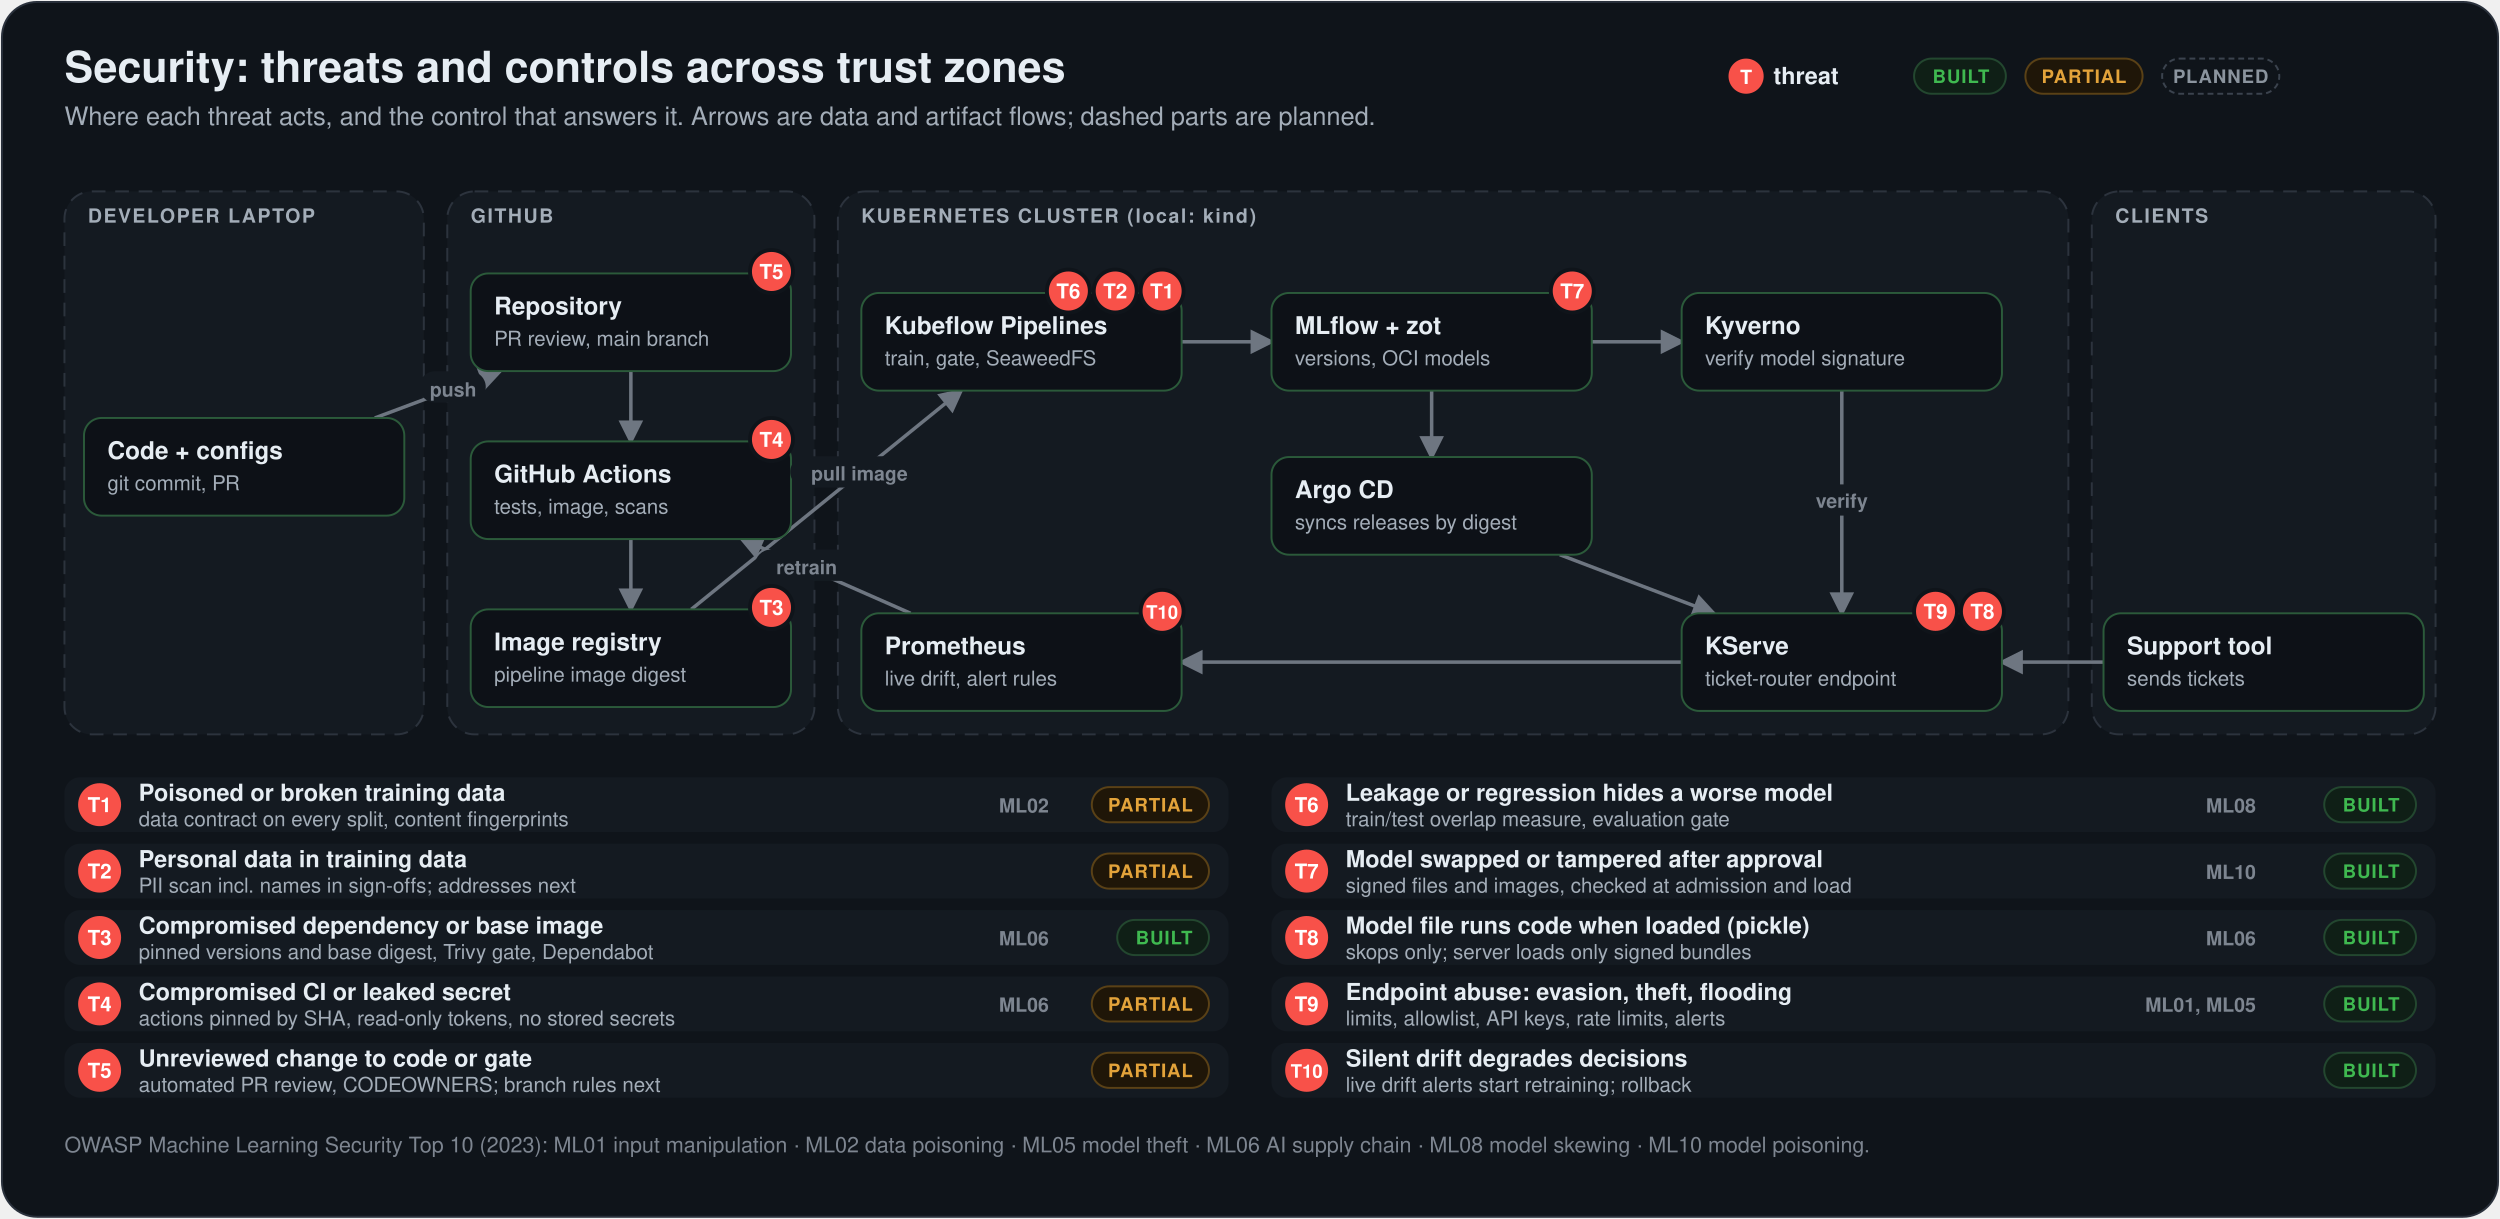
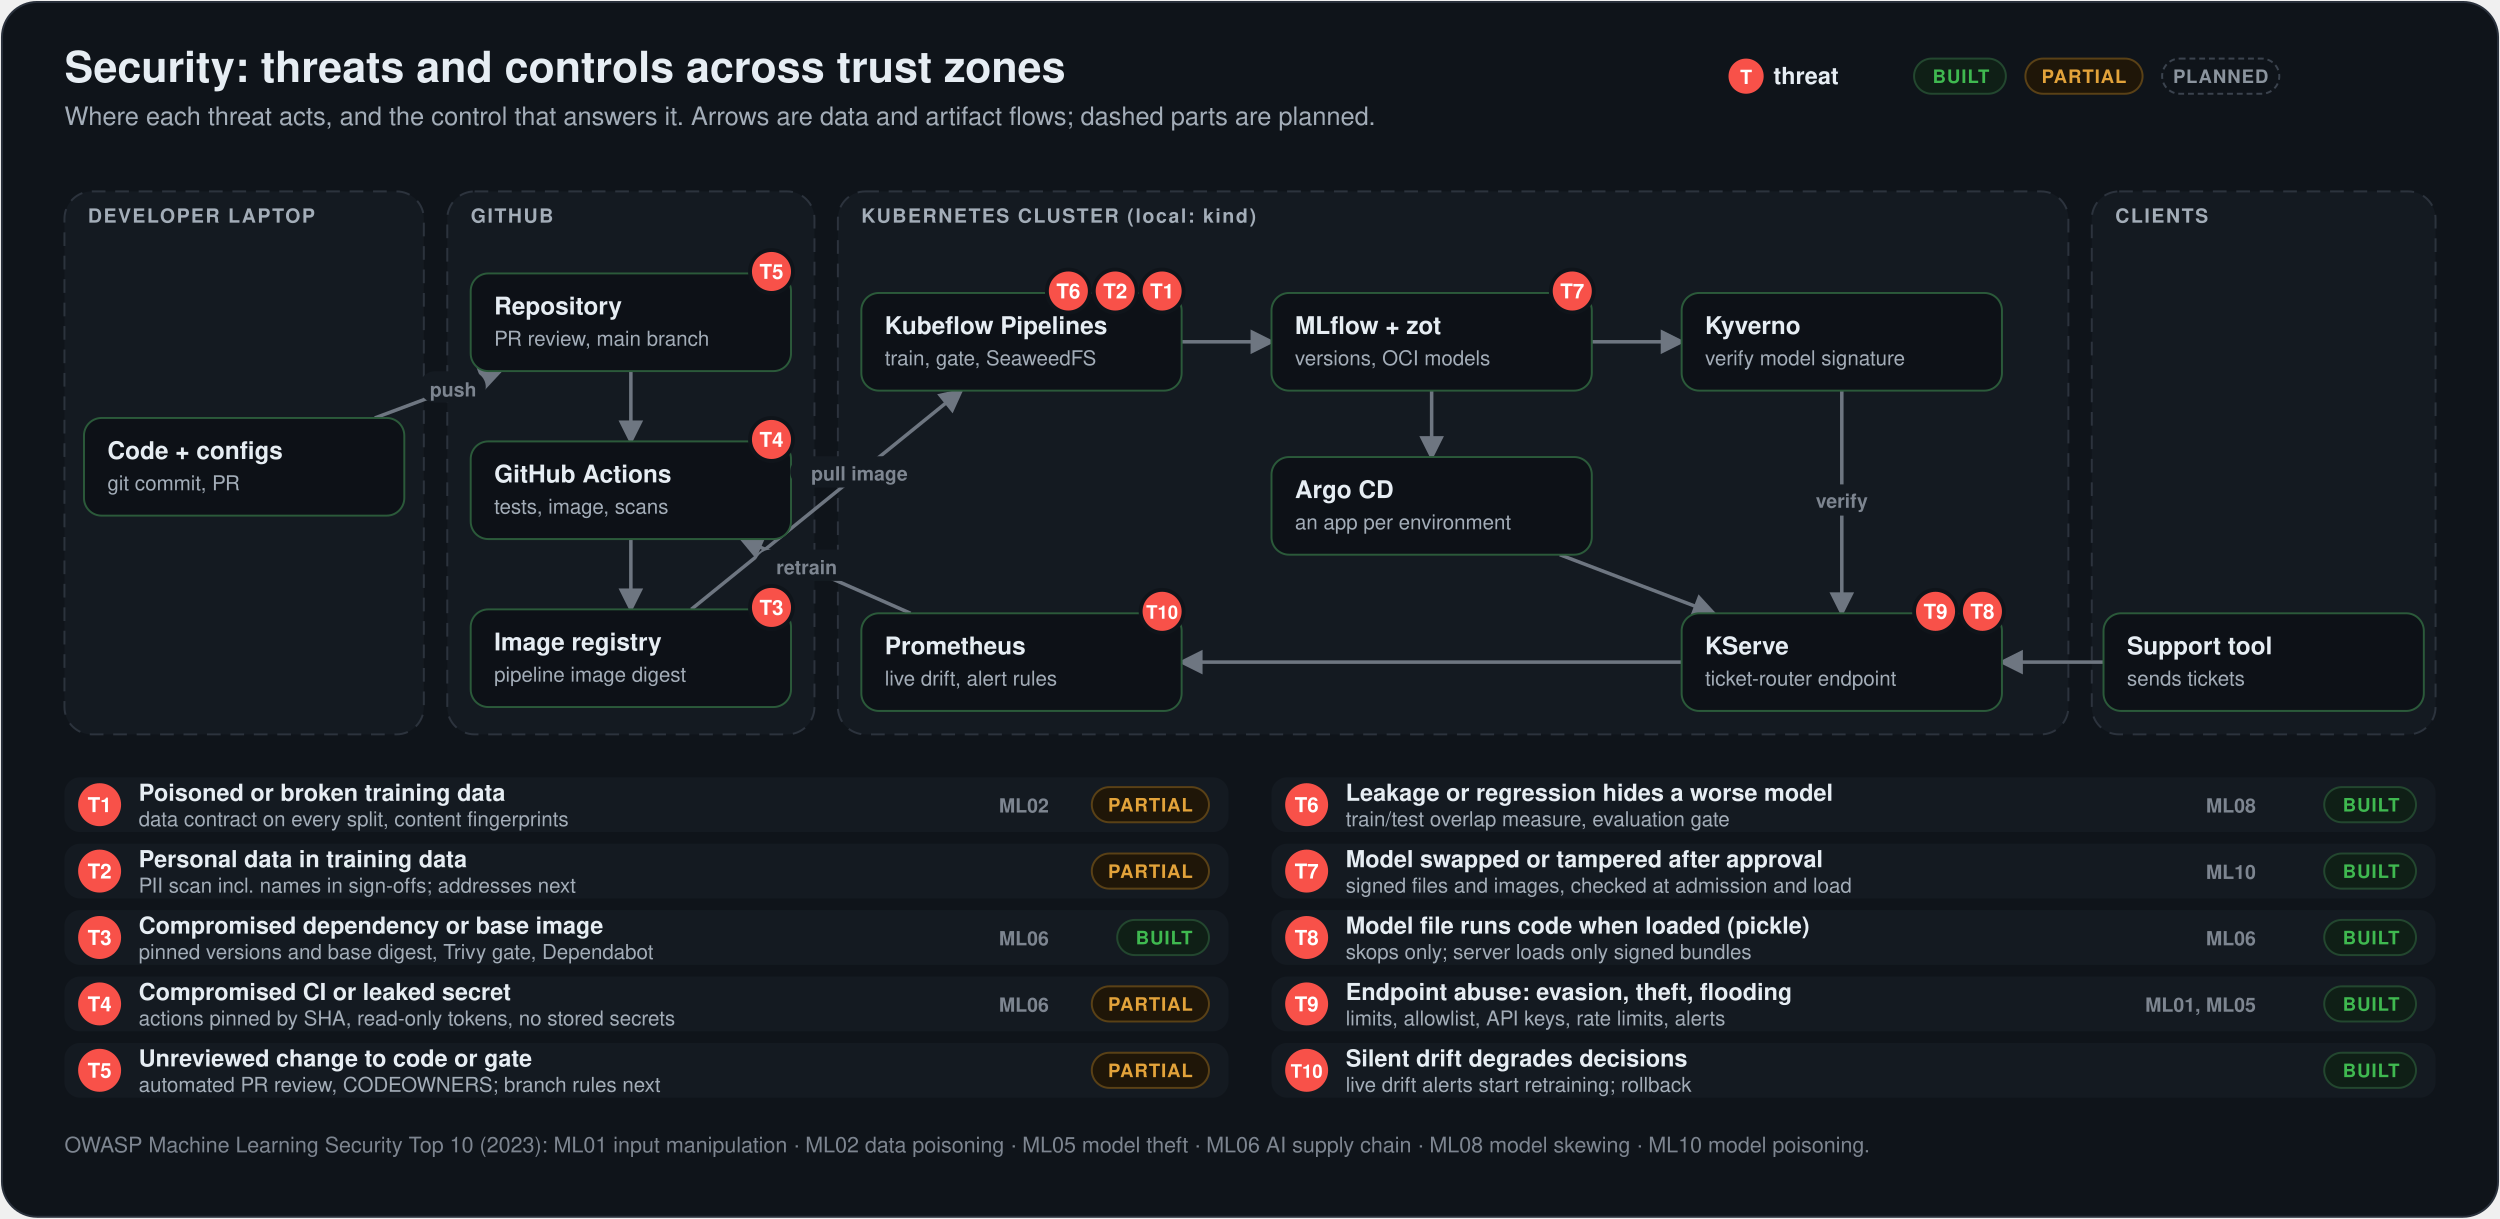
<svg xmlns="http://www.w3.org/2000/svg" width="1280" height="624" viewBox="0 0 1280 624" role="img" aria-labelledby="title desc" font-family="-apple-system, BlinkMacSystemFont, 'Segoe UI', Helvetica, Arial, sans-serif">
  <defs>
    <marker id="arrow" viewBox="0 0 10 10" refX="8.5" refY="5" markerWidth="7" markerHeight="7" orient="auto-start-reverse">
      <path d="M0 0 L10 5 L0 10 z" fill="#6e7681" />
    </marker>
  </defs>
  <rect x="1" y="1" width="1278" height="622" rx="18" fill="#0f141a" stroke="#2a313c" />
  <text x="33" y="42" font-size="22" font-weight="700" fill="#e6edf3" text-anchor="start">Security: threats and controls across trust zones</text>
  <text x="33" y="64" font-size="13" font-weight="400" fill="#a3adb8" text-anchor="start">Where each threat acts, and the control that answers it. Arrows are data and artifact flows; dashed parts are planned.</text>
  <rect x="980" y="30" width="47" height="18" rx="9" fill="#0f1f16" stroke="#23472f" />
  <text x="1004" y="42.5" font-size="9.5" font-weight="700" fill="#3fb950" text-anchor="middle" letter-spacing="0.5">BUILT</text>
  <rect x="1037" y="30" width="60" height="18" rx="9" fill="#1f1608" stroke="#5a4116" />
  <text x="1067" y="42.5" font-size="9.5" font-weight="700" fill="#e3a33a" text-anchor="middle" letter-spacing="0.5">PARTIAL</text>
  <rect x="1107" y="30" width="60" height="18" rx="9" fill="#0f141a" stroke="#3b434e" stroke-dasharray="3 2" />
  <text x="1137" y="42.5" font-size="9.5" font-weight="700" fill="#8b949e" text-anchor="middle" letter-spacing="0.5">PLANNED</text>
  <circle cx="894" cy="39" r="9" fill="#f85149" />
  <text x="894" y="43" font-size="10" font-weight="700" fill="#ffffff" text-anchor="middle">T</text>
  <text x="908" y="43" font-size="12" font-weight="600" fill="#e6edf3" text-anchor="start">threat</text>
  <rect x="33" y="98" width="184" height="278" rx="14" fill="#141a21" stroke="#2c333d" stroke-dasharray="7 5" />
  <text x="45" y="114" font-size="10" font-weight="700" fill="#a3adb8" text-anchor="start" letter-spacing="0.8">DEVELOPER LAPTOP</text>
  <rect x="229" y="98" width="188" height="278" rx="14" fill="#141a21" stroke="#2c333d" stroke-dasharray="7 5" />
  <text x="241" y="114" font-size="10" font-weight="700" fill="#a3adb8" text-anchor="start" letter-spacing="0.8">GITHUB</text>
  <rect x="429" y="98" width="630" height="278" rx="14" fill="#141a21" stroke="#2c333d" stroke-dasharray="7 5" />
  <text x="441" y="114" font-size="10" font-weight="700" fill="#a3adb8" text-anchor="start" letter-spacing="0.8">KUBERNETES CLUSTER  (local: kind)</text>
  <rect x="1071" y="98" width="176" height="278" rx="14" fill="#141a21" stroke="#2c333d" stroke-dasharray="7 5" />
  <text x="1083" y="114" font-size="10" font-weight="700" fill="#a3adb8" text-anchor="start" letter-spacing="0.8">CLIENTS</text>
  <line x1="191.9" y1="214.0" x2="256.1" y2="190.0" stroke="#6e7681" stroke-width="1.8" marker-end="url(#arrow)" />
  <line x1="323.0" y1="190.0" x2="323.0" y2="226.0" stroke="#6e7681" stroke-width="1.8" marker-end="url(#arrow)" />
  <line x1="323.0" y1="276.0" x2="323.0" y2="312.0" stroke="#6e7681" stroke-width="1.8" marker-end="url(#arrow)" />
  <line x1="353.9" y1="312.0" x2="492.1" y2="200.0" stroke="#6e7681" stroke-width="1.8" marker-end="url(#arrow)" />
  <line x1="605.0" y1="175.0" x2="651.0" y2="175.0" stroke="#6e7681" stroke-width="1.8" marker-end="url(#arrow)" />
  <line x1="815.0" y1="175.0" x2="861.0" y2="175.0" stroke="#6e7681" stroke-width="1.8" marker-end="url(#arrow)" />
  <line x1="733.0" y1="200.0" x2="733.0" y2="234.0" stroke="#6e7681" stroke-width="1.8" marker-end="url(#arrow)" />
  <line x1="798.6" y1="284.0" x2="877.4" y2="314.0" stroke="#6e7681" stroke-width="1.8" marker-end="url(#arrow)" />
  <line x1="943.0" y1="200.0" x2="943.0" y2="314.0" stroke="#6e7681" stroke-width="1.8" marker-end="url(#arrow)" />
  <line x1="1077.0" y1="339.0" x2="1025.0" y2="339.0" stroke="#6e7681" stroke-width="1.8" marker-end="url(#arrow)" />
  <line x1="861.0" y1="339.0" x2="605.0" y2="339.0" stroke="#6e7681" stroke-width="1.8" marker-end="url(#arrow)" />
  <line x1="466.2" y1="314.0" x2="379.8" y2="276.0" stroke="#6e7681" stroke-width="1.8" marker-end="url(#arrow)" />
  <rect x="43" y="214" width="164" height="50" rx="9" fill="#0d1117" stroke="#2b5a3a" />
  <text x="55" y="235" font-size="12.5" font-weight="600" fill="#e6edf3" text-anchor="start">Code + configs</text>
  <text x="55" y="251" font-size="10.5" font-weight="400" fill="#a3adb8" text-anchor="start">git commit, PR</text>
  <rect x="241" y="140" width="164" height="50" rx="9" fill="#0d1117" stroke="#2b5a3a" />
  <text x="253" y="161" font-size="12.5" font-weight="600" fill="#e6edf3" text-anchor="start">Repository</text>
  <text x="253" y="177" font-size="10.5" font-weight="400" fill="#a3adb8" text-anchor="start">PR review, main branch</text>
  <rect x="241" y="226" width="164" height="50" rx="9" fill="#0d1117" stroke="#2b5a3a" />
  <text x="253" y="247" font-size="12.5" font-weight="600" fill="#e6edf3" text-anchor="start">GitHub Actions</text>
  <text x="253" y="263" font-size="10.5" font-weight="400" fill="#a3adb8" text-anchor="start">tests, image, scans</text>
  <rect x="241" y="312" width="164" height="50" rx="9" fill="#0d1117" stroke="#2b5a3a" />
  <text x="253" y="333" font-size="12.5" font-weight="600" fill="#e6edf3" text-anchor="start">Image registry</text>
  <text x="253" y="349" font-size="10.5" font-weight="400" fill="#a3adb8" text-anchor="start">pipeline image digest</text>
  <rect x="441" y="150" width="164" height="50" rx="9" fill="#0d1117" stroke="#2b5a3a" />
  <text x="453" y="171" font-size="12.5" font-weight="600" fill="#e6edf3" text-anchor="start">Kubeflow Pipelines</text>
  <text x="453" y="187" font-size="10.5" font-weight="400" fill="#a3adb8" text-anchor="start">train, gate, SeaweedFS</text>
  <rect x="651" y="150" width="164" height="50" rx="9" fill="#0d1117" stroke="#2b5a3a" />
  <text x="663" y="171" font-size="12.5" font-weight="600" fill="#e6edf3" text-anchor="start">MLflow + zot</text>
  <text x="663" y="187" font-size="10.5" font-weight="400" fill="#a3adb8" text-anchor="start">versions, OCI models</text>
  <rect x="861" y="150" width="164" height="50" rx="9" fill="#0d1117" stroke="#2b5a3a" />
  <text x="873" y="171" font-size="12.5" font-weight="600" fill="#e6edf3" text-anchor="start">Kyverno</text>
  <text x="873" y="187" font-size="10.5" font-weight="400" fill="#a3adb8" text-anchor="start">verify model signature</text>
  <rect x="441" y="314" width="164" height="50" rx="9" fill="#0d1117" stroke="#2b5a3a" />
  <text x="453" y="335" font-size="12.5" font-weight="600" fill="#e6edf3" text-anchor="start">Prometheus</text>
  <text x="453" y="351" font-size="10.5" font-weight="400" fill="#a3adb8" text-anchor="start">live drift, alert rules</text>
  <rect x="651" y="234" width="164" height="50" rx="9" fill="#0d1117" stroke="#2b5a3a" />
  <text x="663" y="255" font-size="12.5" font-weight="600" fill="#e6edf3" text-anchor="start">Argo CD</text>
-   <text x="663" y="271" font-size="10.5" font-weight="400" fill="#a3adb8" text-anchor="start">syncs releases by digest</text>
+   <text x="663" y="271" font-size="10.5" font-weight="400" fill="#a3adb8" text-anchor="start">an app per environment</text>
  <rect x="861" y="314" width="164" height="50" rx="9" fill="#0d1117" stroke="#2b5a3a" />
  <text x="873" y="335" font-size="12.5" font-weight="600" fill="#e6edf3" text-anchor="start">KServe</text>
  <text x="873" y="351" font-size="10.5" font-weight="400" fill="#a3adb8" text-anchor="start">ticket-router endpoint</text>
  <rect x="1077" y="314" width="164" height="50" rx="9" fill="#0d1117" stroke="#2b5a3a" />
  <text x="1089" y="335" font-size="12.5" font-weight="600" fill="#e6edf3" text-anchor="start">Support tool</text>
  <text x="1089" y="351" font-size="10.5" font-weight="400" fill="#a3adb8" text-anchor="start">sends tickets</text>
  <rect x="214.7" y="190.1" width="34" height="16" rx="8" fill="#141a21" />
  <text x="232" y="203" font-size="10" font-weight="600" fill="#7d8590" text-anchor="middle">push</text>
  <rect x="404.6" y="233.6" width="70" height="16" rx="8" fill="#141a21" />
  <text x="440" y="246" font-size="10" font-weight="600" fill="#7d8590" text-anchor="middle">pull image</text>
  <rect x="920.0" y="248.0" width="46" height="16" rx="8" fill="#141a21" />
  <text x="943" y="260" font-size="10" font-weight="600" fill="#7d8590" text-anchor="middle">verify</text>
  <rect x="386.6" y="281.4" width="52" height="16" rx="8" fill="#141a21" />
  <text x="413" y="294" font-size="10" font-weight="600" fill="#7d8590" text-anchor="middle">retrain</text>
  <circle cx="595" cy="149" r="11" fill="#f85149" stroke="#0f141a" stroke-width="2" />
  <text x="595" y="152.8" font-size="10.5" font-weight="700" fill="#ffffff" text-anchor="middle">T1</text>
  <circle cx="571" cy="149" r="11" fill="#f85149" stroke="#0f141a" stroke-width="2" />
  <text x="571" y="152.8" font-size="10.5" font-weight="700" fill="#ffffff" text-anchor="middle">T2</text>
  <circle cx="395" cy="311" r="11" fill="#f85149" stroke="#0f141a" stroke-width="2" />
  <text x="395" y="314.8" font-size="10.5" font-weight="700" fill="#ffffff" text-anchor="middle">T3</text>
  <circle cx="395" cy="225" r="11" fill="#f85149" stroke="#0f141a" stroke-width="2" />
  <text x="395" y="228.8" font-size="10.5" font-weight="700" fill="#ffffff" text-anchor="middle">T4</text>
  <circle cx="395" cy="139" r="11" fill="#f85149" stroke="#0f141a" stroke-width="2" />
  <text x="395" y="142.8" font-size="10.5" font-weight="700" fill="#ffffff" text-anchor="middle">T5</text>
  <circle cx="547" cy="149" r="11" fill="#f85149" stroke="#0f141a" stroke-width="2" />
  <text x="547" y="152.8" font-size="10.5" font-weight="700" fill="#ffffff" text-anchor="middle">T6</text>
  <circle cx="805" cy="149" r="11" fill="#f85149" stroke="#0f141a" stroke-width="2" />
  <text x="805" y="152.8" font-size="10.5" font-weight="700" fill="#ffffff" text-anchor="middle">T7</text>
  <circle cx="1015" cy="313" r="11" fill="#f85149" stroke="#0f141a" stroke-width="2" />
  <text x="1015" y="316.8" font-size="10.5" font-weight="700" fill="#ffffff" text-anchor="middle">T8</text>
  <circle cx="991" cy="313" r="11" fill="#f85149" stroke="#0f141a" stroke-width="2" />
  <text x="991" y="316.8" font-size="10.5" font-weight="700" fill="#ffffff" text-anchor="middle">T9</text>
  <circle cx="595" cy="313" r="11" fill="#f85149" stroke="#0f141a" stroke-width="2" />
  <text x="595" y="316.8" font-size="9.5" font-weight="700" fill="#ffffff" text-anchor="middle">T10</text>
  <rect x="33" y="398" width="596" height="28" rx="8" fill="#141a21" />
  <circle cx="51" cy="412" r="11" fill="#f85149" />
  <text x="51" y="415.8" font-size="10.5" font-weight="700" fill="#ffffff" text-anchor="middle">T1</text>
  <text x="71" y="410" font-size="12" font-weight="650" fill="#e6edf3" text-anchor="start">Poisoned or broken training data</text>
  <text x="71" y="423" font-size="10.5" font-weight="400" fill="#a3adb8" text-anchor="start">data contract on every split, content fingerprints</text>
  <text x="537" y="416" font-size="10" font-weight="600" fill="#7d8590" text-anchor="end">ML02</text>
  <rect x="559" y="403" width="60" height="18" rx="9" fill="#1f1608" stroke="#5a4116" />
  <text x="589" y="415.5" font-size="9.5" font-weight="700" fill="#e3a33a" text-anchor="middle" letter-spacing="0.5">PARTIAL</text>
  <rect x="33" y="432" width="596" height="28" rx="8" fill="#141a21" />
  <circle cx="51" cy="446" r="11" fill="#f85149" />
  <text x="51" y="449.8" font-size="10.5" font-weight="700" fill="#ffffff" text-anchor="middle">T2</text>
  <text x="71" y="444" font-size="12" font-weight="650" fill="#e6edf3" text-anchor="start">Personal data in training data</text>
  <text x="71" y="457" font-size="10.5" font-weight="400" fill="#a3adb8" text-anchor="start">PII scan incl. names in sign-offs; addresses next</text>
  <text x="537" y="450" font-size="10" font-weight="600" fill="#7d8590" text-anchor="end" />
  <rect x="559" y="437" width="60" height="18" rx="9" fill="#1f1608" stroke="#5a4116" />
  <text x="589" y="449.5" font-size="9.5" font-weight="700" fill="#e3a33a" text-anchor="middle" letter-spacing="0.5">PARTIAL</text>
  <rect x="33" y="466" width="596" height="28" rx="8" fill="#141a21" />
  <circle cx="51" cy="480" r="11" fill="#f85149" />
  <text x="51" y="483.8" font-size="10.5" font-weight="700" fill="#ffffff" text-anchor="middle">T3</text>
  <text x="71" y="478" font-size="12" font-weight="650" fill="#e6edf3" text-anchor="start">Compromised dependency or base image</text>
  <text x="71" y="491" font-size="10.5" font-weight="400" fill="#a3adb8" text-anchor="start">pinned versions and base digest, Trivy gate, Dependabot</text>
  <text x="537" y="484" font-size="10" font-weight="600" fill="#7d8590" text-anchor="end">ML06</text>
  <rect x="572" y="471" width="47" height="18" rx="9" fill="#0f1f16" stroke="#23472f" />
  <text x="596" y="483.5" font-size="9.5" font-weight="700" fill="#3fb950" text-anchor="middle" letter-spacing="0.5">BUILT</text>
  <rect x="33" y="500" width="596" height="28" rx="8" fill="#141a21" />
  <circle cx="51" cy="514" r="11" fill="#f85149" />
  <text x="51" y="517.8" font-size="10.5" font-weight="700" fill="#ffffff" text-anchor="middle">T4</text>
  <text x="71" y="512" font-size="12" font-weight="650" fill="#e6edf3" text-anchor="start">Compromised CI or leaked secret</text>
  <text x="71" y="525" font-size="10.5" font-weight="400" fill="#a3adb8" text-anchor="start">actions pinned by SHA, read-only tokens, no stored secrets</text>
  <text x="537" y="518" font-size="10" font-weight="600" fill="#7d8590" text-anchor="end">ML06</text>
  <rect x="559" y="505" width="60" height="18" rx="9" fill="#1f1608" stroke="#5a4116" />
  <text x="589" y="517.5" font-size="9.5" font-weight="700" fill="#e3a33a" text-anchor="middle" letter-spacing="0.5">PARTIAL</text>
  <rect x="33" y="534" width="596" height="28" rx="8" fill="#141a21" />
  <circle cx="51" cy="548" r="11" fill="#f85149" />
  <text x="51" y="551.8" font-size="10.5" font-weight="700" fill="#ffffff" text-anchor="middle">T5</text>
  <text x="71" y="546" font-size="12" font-weight="650" fill="#e6edf3" text-anchor="start">Unreviewed change to code or gate</text>
  <text x="71" y="559" font-size="10.5" font-weight="400" fill="#a3adb8" text-anchor="start">automated PR review, CODEOWNERS; branch rules next</text>
  <text x="537" y="552" font-size="10" font-weight="600" fill="#7d8590" text-anchor="end" />
  <rect x="559" y="539" width="60" height="18" rx="9" fill="#1f1608" stroke="#5a4116" />
  <text x="589" y="551.5" font-size="9.5" font-weight="700" fill="#e3a33a" text-anchor="middle" letter-spacing="0.5">PARTIAL</text>
  <rect x="651" y="398" width="596" height="28" rx="8" fill="#141a21" />
  <circle cx="669" cy="412" r="11" fill="#f85149" />
  <text x="669" y="415.8" font-size="10.5" font-weight="700" fill="#ffffff" text-anchor="middle">T6</text>
  <text x="689" y="410" font-size="12" font-weight="650" fill="#e6edf3" text-anchor="start">Leakage or regression hides a worse model</text>
  <text x="689" y="423" font-size="10.5" font-weight="400" fill="#a3adb8" text-anchor="start">train/test overlap measure, evaluation gate</text>
  <text x="1155" y="416" font-size="10" font-weight="600" fill="#7d8590" text-anchor="end">ML08</text>
  <rect x="1190" y="403" width="47" height="18" rx="9" fill="#0f1f16" stroke="#23472f" />
  <text x="1214" y="415.5" font-size="9.5" font-weight="700" fill="#3fb950" text-anchor="middle" letter-spacing="0.5">BUILT</text>
  <rect x="651" y="432" width="596" height="28" rx="8" fill="#141a21" />
  <circle cx="669" cy="446" r="11" fill="#f85149" />
  <text x="669" y="449.8" font-size="10.5" font-weight="700" fill="#ffffff" text-anchor="middle">T7</text>
  <text x="689" y="444" font-size="12" font-weight="650" fill="#e6edf3" text-anchor="start">Model swapped or tampered after approval</text>
  <text x="689" y="457" font-size="10.5" font-weight="400" fill="#a3adb8" text-anchor="start">signed files and images, checked at admission and load</text>
  <text x="1155" y="450" font-size="10" font-weight="600" fill="#7d8590" text-anchor="end">ML10</text>
  <rect x="1190" y="437" width="47" height="18" rx="9" fill="#0f1f16" stroke="#23472f" />
  <text x="1214" y="449.5" font-size="9.5" font-weight="700" fill="#3fb950" text-anchor="middle" letter-spacing="0.5">BUILT</text>
  <rect x="651" y="466" width="596" height="28" rx="8" fill="#141a21" />
  <circle cx="669" cy="480" r="11" fill="#f85149" />
  <text x="669" y="483.8" font-size="10.5" font-weight="700" fill="#ffffff" text-anchor="middle">T8</text>
  <text x="689" y="478" font-size="12" font-weight="650" fill="#e6edf3" text-anchor="start">Model file runs code when loaded (pickle)</text>
  <text x="689" y="491" font-size="10.5" font-weight="400" fill="#a3adb8" text-anchor="start">skops only; server loads only signed bundles</text>
  <text x="1155" y="484" font-size="10" font-weight="600" fill="#7d8590" text-anchor="end">ML06</text>
  <rect x="1190" y="471" width="47" height="18" rx="9" fill="#0f1f16" stroke="#23472f" />
  <text x="1214" y="483.5" font-size="9.5" font-weight="700" fill="#3fb950" text-anchor="middle" letter-spacing="0.5">BUILT</text>
  <rect x="651" y="500" width="596" height="28" rx="8" fill="#141a21" />
  <circle cx="669" cy="514" r="11" fill="#f85149" />
  <text x="669" y="517.8" font-size="10.5" font-weight="700" fill="#ffffff" text-anchor="middle">T9</text>
  <text x="689" y="512" font-size="12" font-weight="650" fill="#e6edf3" text-anchor="start">Endpoint abuse: evasion, theft, flooding</text>
  <text x="689" y="525" font-size="10.5" font-weight="400" fill="#a3adb8" text-anchor="start">limits, allowlist, API keys, rate limits, alerts</text>
  <text x="1155" y="518" font-size="10" font-weight="600" fill="#7d8590" text-anchor="end">ML01, ML05</text>
  <rect x="1190" y="505" width="47" height="18" rx="9" fill="#0f1f16" stroke="#23472f" />
  <text x="1214" y="517.5" font-size="9.5" font-weight="700" fill="#3fb950" text-anchor="middle" letter-spacing="0.5">BUILT</text>
  <rect x="651" y="534" width="596" height="28" rx="8" fill="#141a21" />
  <circle cx="669" cy="548" r="11" fill="#f85149" />
  <text x="669" y="551.8" font-size="9.5" font-weight="700" fill="#ffffff" text-anchor="middle">T10</text>
  <text x="689" y="546" font-size="12" font-weight="650" fill="#e6edf3" text-anchor="start">Silent drift degrades decisions</text>
  <text x="689" y="559" font-size="10.5" font-weight="400" fill="#a3adb8" text-anchor="start">live drift alerts start retraining; rollback</text>
  <text x="1155" y="552" font-size="10" font-weight="600" fill="#7d8590" text-anchor="end" />
  <rect x="1190" y="539" width="47" height="18" rx="9" fill="#0f1f16" stroke="#23472f" />
  <text x="1214" y="551.5" font-size="9.5" font-weight="700" fill="#3fb950" text-anchor="middle" letter-spacing="0.5">BUILT</text>
  <text x="33" y="590" font-size="11" font-weight="500" fill="#7d8590" text-anchor="start">OWASP Machine Learning Security Top 10 (2023): ML01 input manipulation · ML02 data poisoning · ML05 model theft · ML06 AI supply chain · ML08 model skewing · ML10 model poisoning.</text>
</svg>
